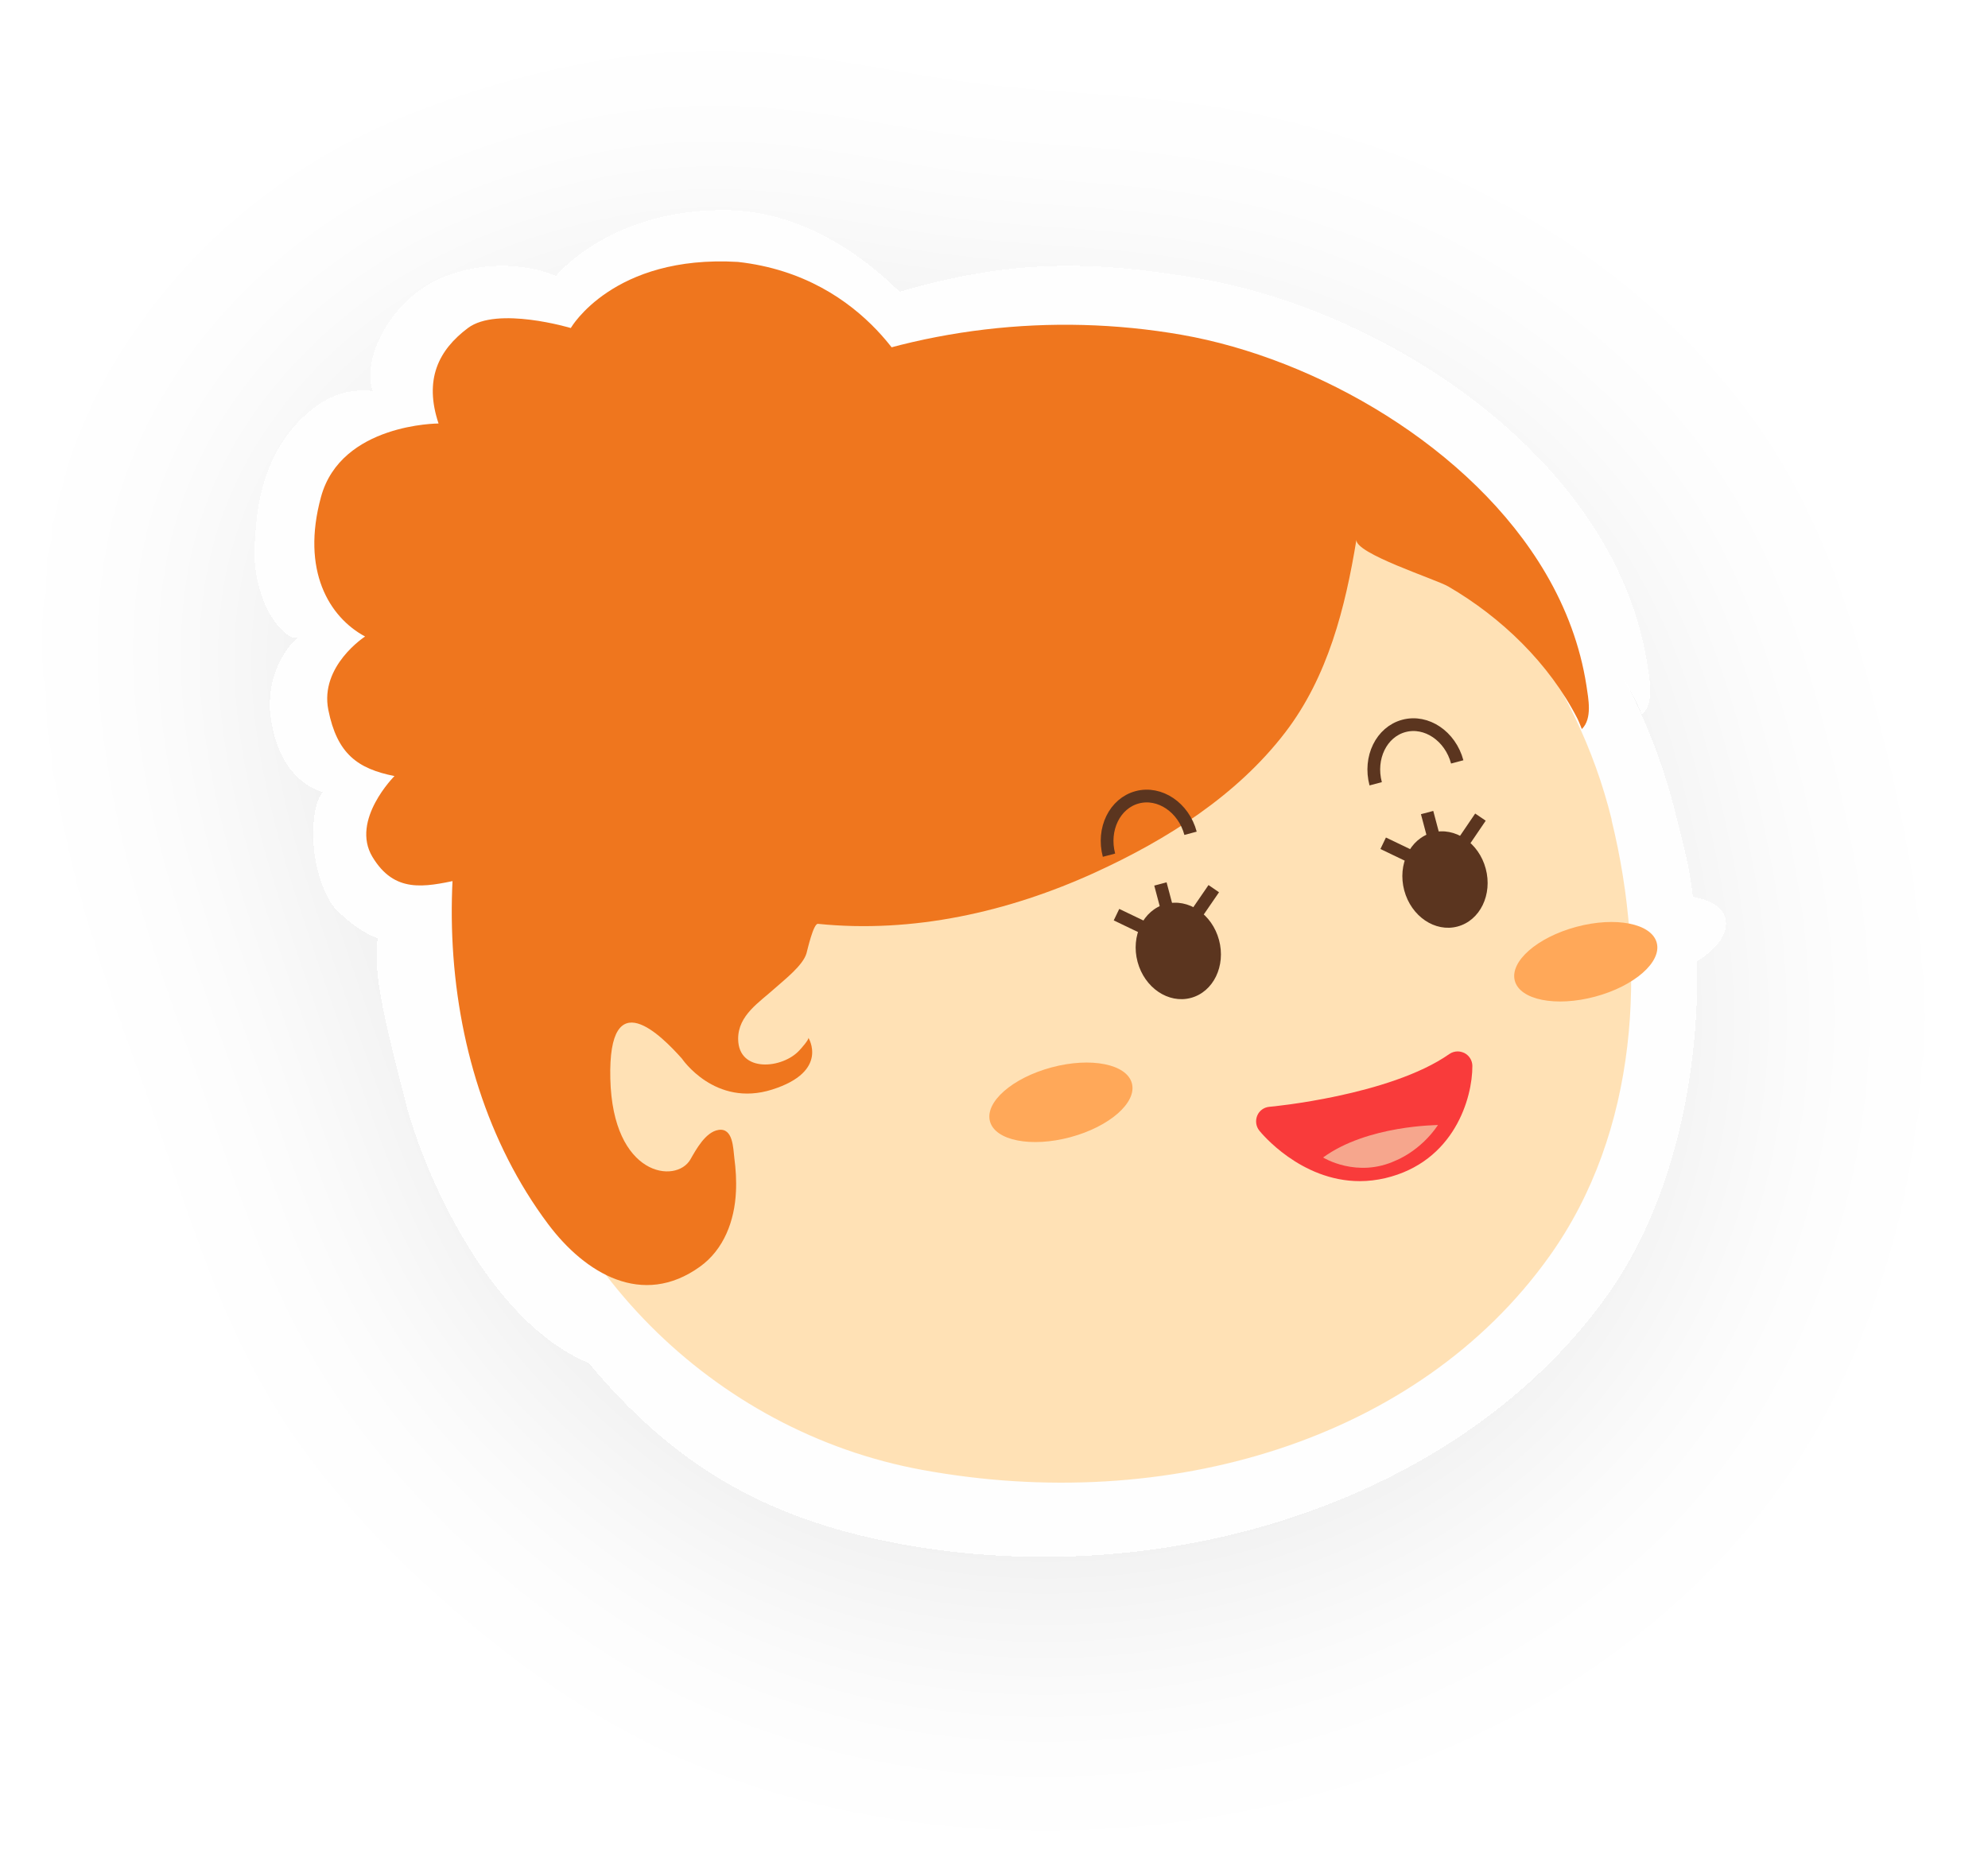
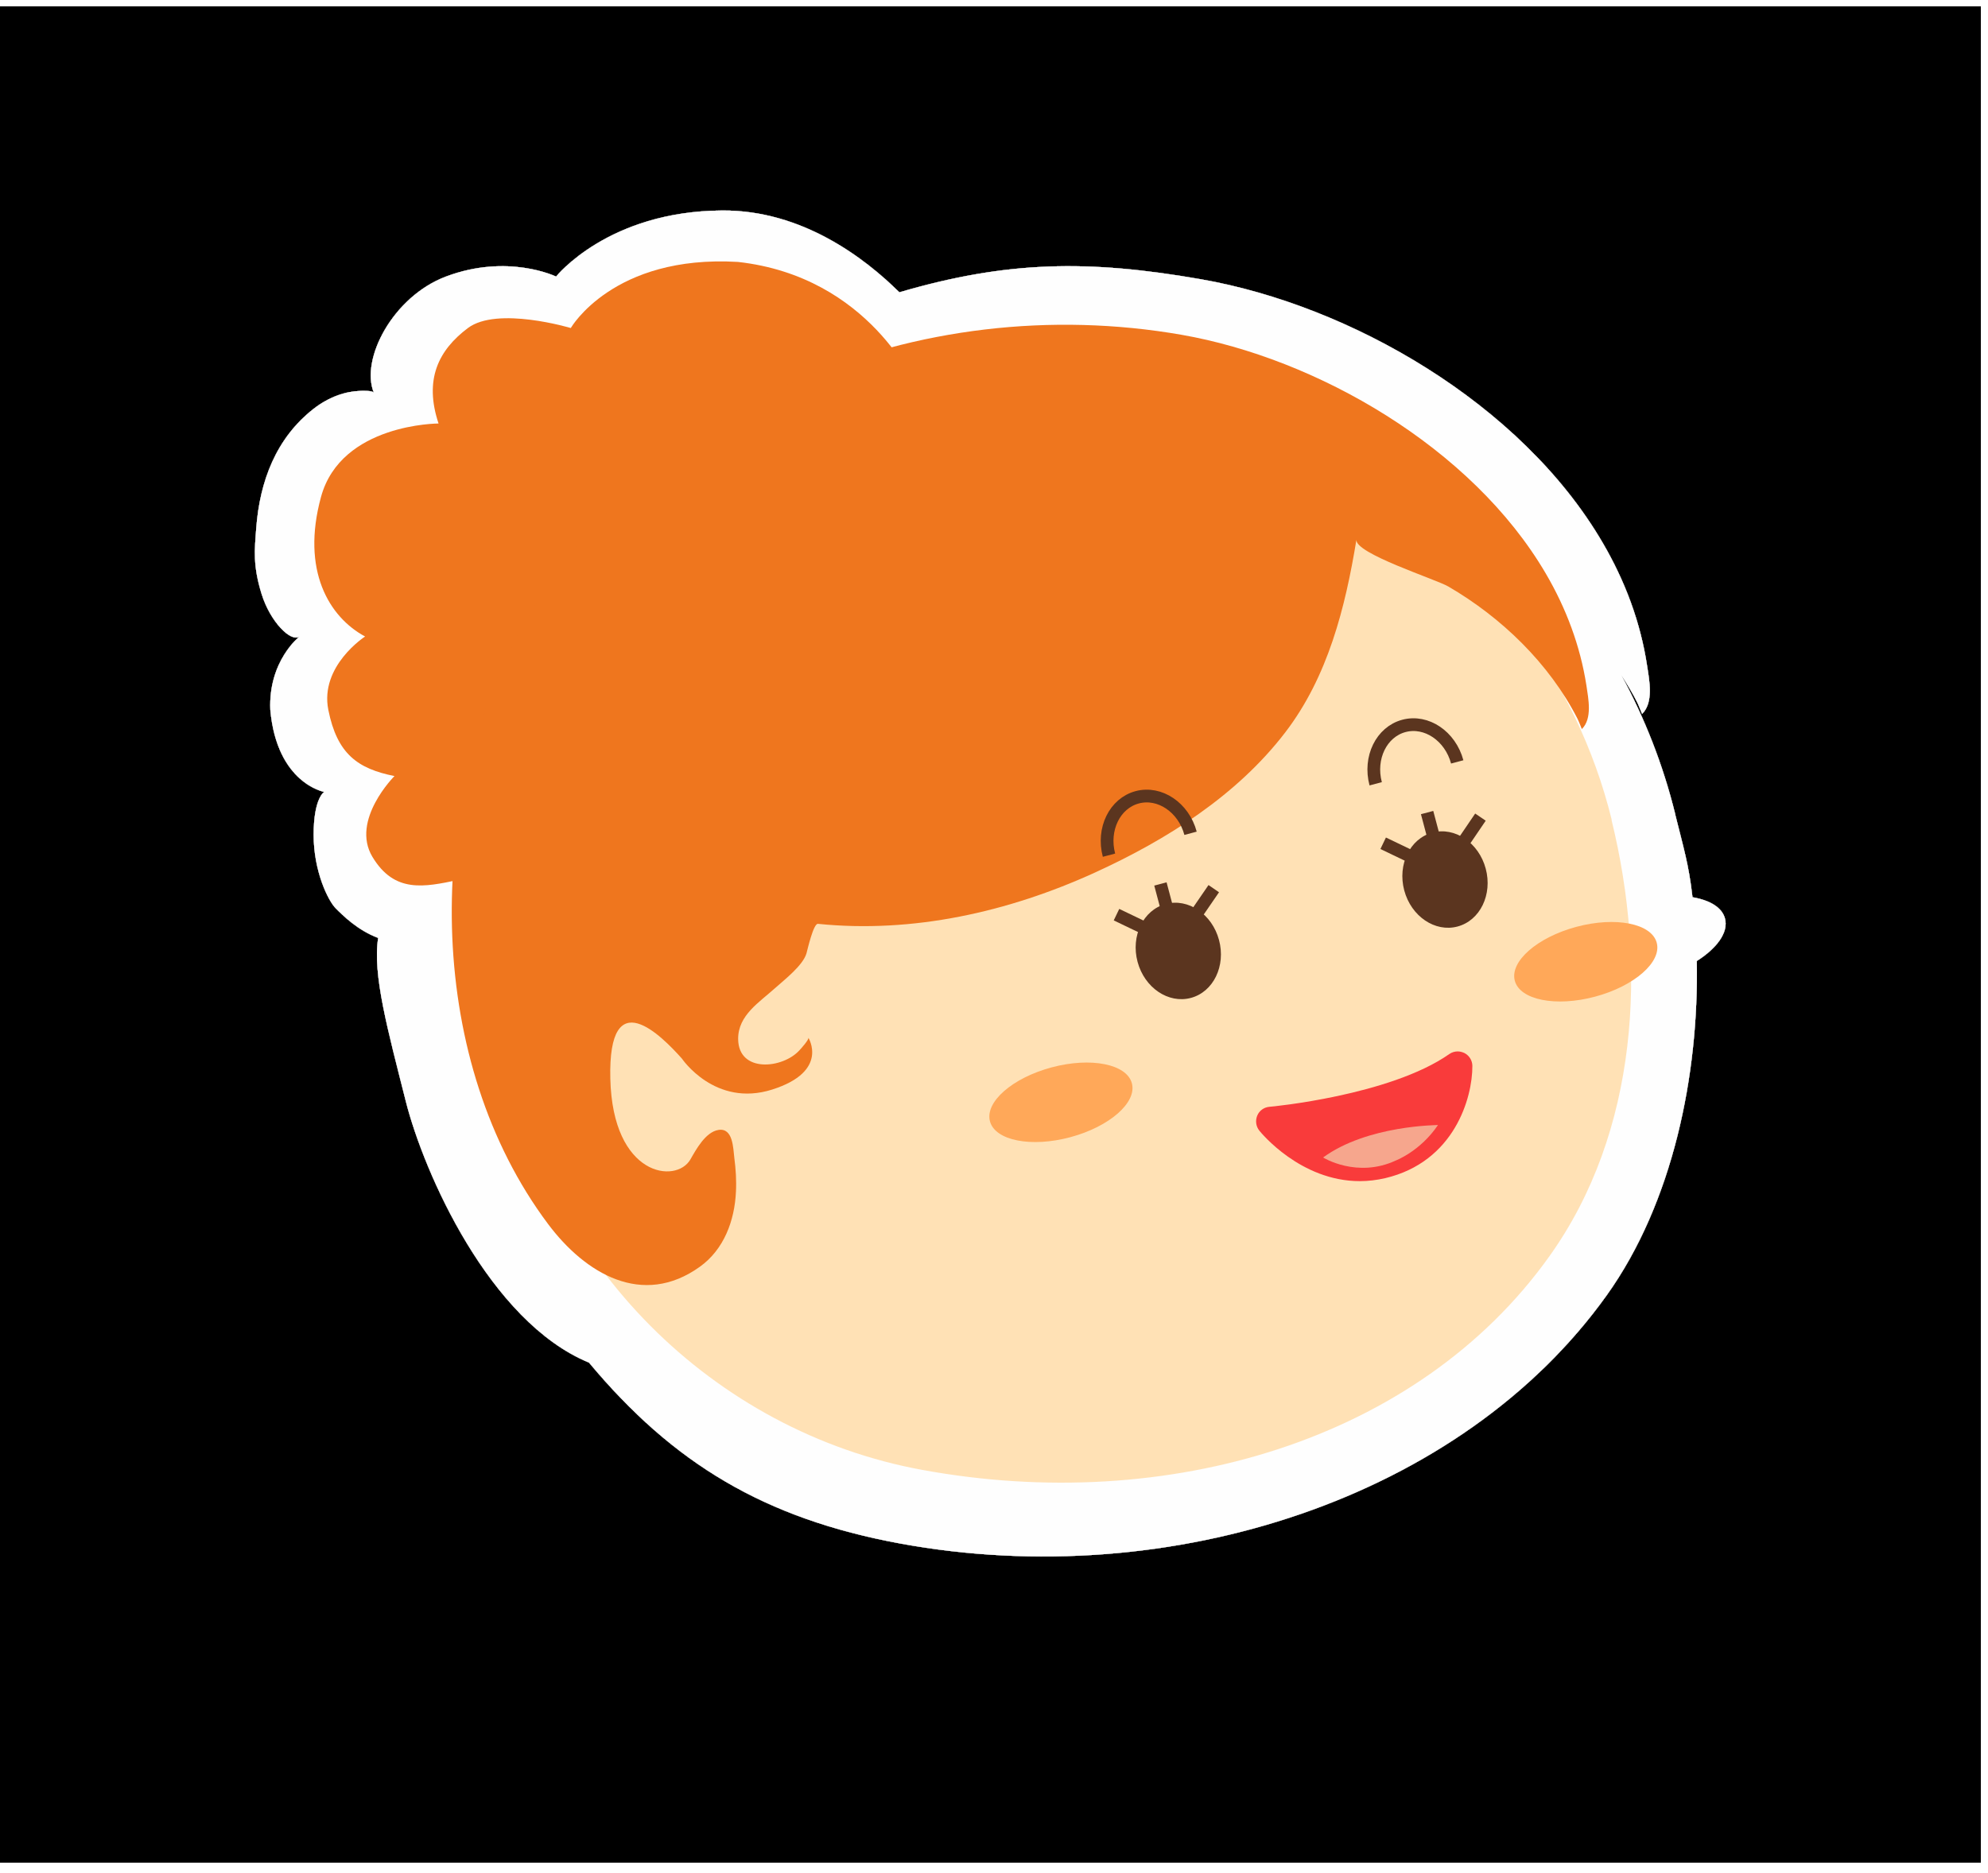
<svg xmlns="http://www.w3.org/2000/svg" width="156" height="147" viewBox="0 0 156 147" fill="none">
  <g filter="url(#filter0_d_23_8269)">
    <path d="M132.812 70.425C134.162 70.656 135.13 71.221 135.361 72.097C135.649 73.181 134.726 74.427 133.147 75.43C133.32 84.319 131.29 94.385 126.067 101.684C114.698 117.573 91.892 125.044 70.665 121.158C59.999 119.198 52.827 114.874 46.221 106.953C38.415 103.736 33.26 92.044 31.842 86.429C30.425 80.814 29.224 76.479 29.675 73.619C28.071 73.019 26.918 71.867 26.342 71.29C25.765 70.713 24.612 68.407 24.612 65.525C24.612 62.642 25.443 62.158 25.443 62.158C25.443 62.158 21.73 61.489 21.212 55.713C21.05 51.873 23.506 49.959 23.506 49.959C22.837 50.443 21.2 48.806 20.52 46.593C19.839 44.379 19.978 43.18 20.105 41.485C20.381 37.772 21.672 34.382 24.612 32.087C25.838 31.131 27.15 30.715 28.268 30.681C28.406 30.669 29.26 30.646 29.34 30.831C28.256 28.202 30.838 23.278 34.989 21.71C39.858 19.871 43.637 21.71 43.637 21.71C43.637 21.71 47.719 16.571 56.678 16.522C62.939 16.487 67.863 20.258 70.572 22.944C79.035 20.465 85.389 20.373 94.232 21.918C105.912 23.959 119.357 31.638 125.756 42.592C127.509 45.589 128.731 48.829 129.25 52.265C129.423 53.395 129.78 55.125 128.858 56.036C128.835 55.99 128.592 55.367 128.477 55.136C128.108 54.398 127.682 53.695 127.232 53.003C129.077 56.405 130.506 60.048 131.452 63.888C131.452 63.911 131.463 63.934 131.463 63.957C132.075 66.436 132.524 67.843 132.812 70.425Z" fill="#FEFEFE" />
  </g>
  <path d="M71.886 30.359C71.886 30.359 68.277 21.711 57.9 20.558C48.099 19.982 44.79 25.747 44.79 25.747C44.79 25.747 39.025 24.017 36.719 25.747C34.413 27.476 33.26 29.782 34.413 33.241C34.413 33.241 26.761 33.241 25.189 39.007C23.616 44.772 25.823 48.438 28.648 49.96C28.648 49.96 25.073 52.266 25.765 55.725C26.457 59.184 28.071 60.337 30.954 60.914C30.954 60.914 27.495 64.373 29.224 67.255C30.954 70.138 33.306 69.62 35.912 69.078L56.747 51.39L71.886 30.359Z" fill="#EF761E" />
  <path d="M126.47 64.407C129.26 75.822 128.58 88.839 121.558 98.64C111.25 113.064 91.603 118.91 72.347 115.37C55.997 112.373 42.657 99.124 39.901 82.567C36.903 64.58 47.015 46.443 62.339 37.253C63.895 36.319 65.498 35.478 67.159 34.74C69.615 33.644 72.163 32.779 74.78 32.168C97.368 26.934 120.982 42.015 126.47 64.338C126.458 64.372 126.47 64.384 126.47 64.407Z" fill="#FFE1B5" />
  <path d="M121.304 45.025C115.493 35.097 103.294 28.122 92.71 26.277C72.278 22.714 50.175 31.35 40.443 50.237C33.329 64.05 33.502 83.374 43.003 96.069C45.92 99.966 50.417 102.664 54.925 99.424C56.816 98.064 57.646 95.804 57.75 93.544C57.796 92.656 57.738 91.768 57.623 90.881C57.531 90.143 57.531 88.505 56.378 88.69C55.363 88.851 54.625 90.223 54.175 91.007C53.057 92.945 48.076 92.356 47.892 84.666C47.707 76.975 51.939 81.334 53.507 83.086C53.507 83.086 56.101 86.949 60.598 85.519C65.095 84.089 63.434 81.46 63.434 81.449C63.515 81.576 62.823 82.348 62.742 82.429C61.428 83.893 57.946 84.239 57.923 81.553C57.911 79.685 59.595 78.67 60.828 77.552C61.578 76.883 63.008 75.776 63.284 74.831C63.354 74.588 63.826 72.478 64.184 72.513C71.632 73.274 79.15 71.579 85.918 68.489C91.545 65.918 97.056 62.447 100.861 57.478C104.205 53.108 105.566 47.7 106.442 42.35C106.269 43.434 112.68 45.463 113.66 46.04C117.834 48.472 121.57 52.081 123.783 56.405C123.899 56.624 124.106 57.178 124.129 57.224C124.971 56.394 124.637 54.837 124.487 53.8C124.002 50.686 122.896 47.746 121.304 45.025Z" fill="#EF761E" />
  <path d="M83.986 89.261C87.061 88.437 89.225 86.542 88.82 85.029C88.415 83.516 85.593 82.957 82.517 83.781C79.442 84.605 77.278 86.5 77.683 88.013C78.088 89.526 80.91 90.085 83.986 89.261Z" fill="#FFA859" />
  <path d="M125.171 78.228C128.246 77.404 130.411 75.509 130.005 73.996C129.6 72.483 126.778 71.924 123.703 72.748C120.627 73.572 118.463 75.467 118.868 76.98C119.274 78.493 122.096 79.052 125.171 78.228Z" fill="#FFA859" />
  <path d="M106.694 92.132C102.312 92.132 99.372 88.534 99.257 88.384C99.118 88.223 99.095 87.992 99.176 87.796C99.257 87.6 99.441 87.462 99.66 87.45C99.753 87.439 109.265 86.563 114.05 83.207C114.154 83.138 114.269 83.103 114.384 83.103C114.477 83.103 114.569 83.127 114.65 83.173C114.846 83.276 114.961 83.472 114.961 83.68C114.961 83.749 114.915 90.425 108.55 91.924C107.939 92.062 107.316 92.132 106.694 92.132Z" fill="#F93B3B" />
  <path d="M114.373 83.68C114.373 83.68 114.396 89.953 108.412 91.359C107.824 91.498 107.247 91.555 106.694 91.555C102.531 91.555 99.707 88.027 99.707 88.027C99.707 88.027 109.403 87.174 114.373 83.68ZM114.385 82.527C114.154 82.527 113.923 82.597 113.727 82.735C109.069 85.998 99.707 86.874 99.614 86.874C99.188 86.909 98.819 87.174 98.657 87.566C98.496 87.958 98.553 88.408 98.819 88.742C98.946 88.904 102.047 92.709 106.705 92.709C107.363 92.709 108.031 92.628 108.689 92.478C114.131 91.198 115.549 86.159 115.538 83.669C115.538 83.242 115.295 82.85 114.915 82.654C114.742 82.573 114.557 82.527 114.385 82.527Z" fill="#F93B3B" />
  <path d="M103.823 90.853C103.823 90.853 106.486 92.513 109.542 91.084C109.542 91.084 111.456 90.357 112.84 88.305C112.828 88.316 107.317 88.305 103.823 90.853Z" fill="#F6A68D" />
  <path d="M91.059 69.383L91.797 72.162" stroke="#5B351F" strokeWidth="1.153" strokeMiterlimit="10" strokeLinecap="round" />
  <path d="M87.612 71.793L90.425 73.142" stroke="#5B351F" strokeWidth="1.153" strokeMiterlimit="10" strokeLinecap="round" />
  <path d="M93.45 78.327C95.215 77.854 96.204 75.82 95.658 73.784C95.113 71.748 93.24 70.481 91.474 70.954C89.709 71.427 88.72 73.461 89.266 75.497C89.811 77.533 91.684 78.8 93.45 78.327Z" fill="#5B351F" />
  <path d="M95.245 69.752L93.48 72.323" stroke="#5B351F" strokeWidth="1.153" strokeMiterlimit="10" strokeLinecap="round" />
  <path d="M87.023 67.124C86.481 65.083 87.473 63.054 89.237 62.581C91.001 62.109 92.881 63.377 93.423 65.406" stroke="#5B351F" strokeWidth="1.153" strokeMiterlimit="10" strokeLinecap="round" strokeLinejoin="round" />
  <path d="M111.986 63.779L112.724 66.558" stroke="#5B351F" strokeWidth="1.153" strokeMiterlimit="10" strokeLinecap="round" />
  <path d="M108.539 66.189L111.352 67.538" stroke="#5B351F" strokeWidth="1.153" strokeMiterlimit="10" strokeLinecap="round" />
  <path d="M114.377 72.723C116.143 72.25 117.132 70.216 116.586 68.181C116.041 66.145 114.167 64.878 112.402 65.351C110.637 65.824 109.648 67.858 110.193 69.893C110.739 71.929 112.612 73.196 114.377 72.723Z" fill="#5B351F" />
  <path d="M116.172 64.137L114.419 66.719" stroke="#5B351F" strokeWidth="1.153" strokeMiterlimit="10" strokeLinecap="round" />
  <path d="M107.951 61.521C107.409 59.48 108.4 57.45 110.164 56.978C111.929 56.505 113.808 57.773 114.35 59.803" stroke="#5B351F" strokeWidth="1.153" strokeMiterlimit="10" strokeLinecap="round" strokeLinejoin="round" />
  <defs>
-     <filter id="filter0_d_23_8269" x="0" y="0.521" width="155.413" height="145.648" filterUnits="userSpaceOnUse" color-interpolation-filters="sRGB">
-       <feFlood flood-opacity="0" result="BackgroundImageFix" />
+     <filter id="filter0_d_23_8269" x="0" y="0.521" width="155.413" height="145.648" filterUnits="userSpaceOnUse" colorInterpolationFilters="sRGB">
+       <feFlood floodOpacity="0" result="BackgroundImageFix" />
      <feColorMatrix in="SourceAlpha" type="matrix" values="0 0 0 0 0 0 0 0 0 0 0 0 0 0 0 0 0 0 127 0" result="hardAlpha" />
      <feOffset dy="4" />
      <feGaussianBlur stdDeviation="10" />
      <feComposite in2="hardAlpha" operator="out" />
      <feColorMatrix type="matrix" values="0 0 0 0 0 0 0 0 0 0 0 0 0 0 0 0 0 0 0.08 0" />
      <feBlend mode="normal" in2="BackgroundImageFix" result="effect1_dropShadow_23_8269" />
      <feBlend mode="normal" in="SourceGraphic" in2="effect1_dropShadow_23_8269" result="shape" />
    </filter>
  </defs>
</svg>
